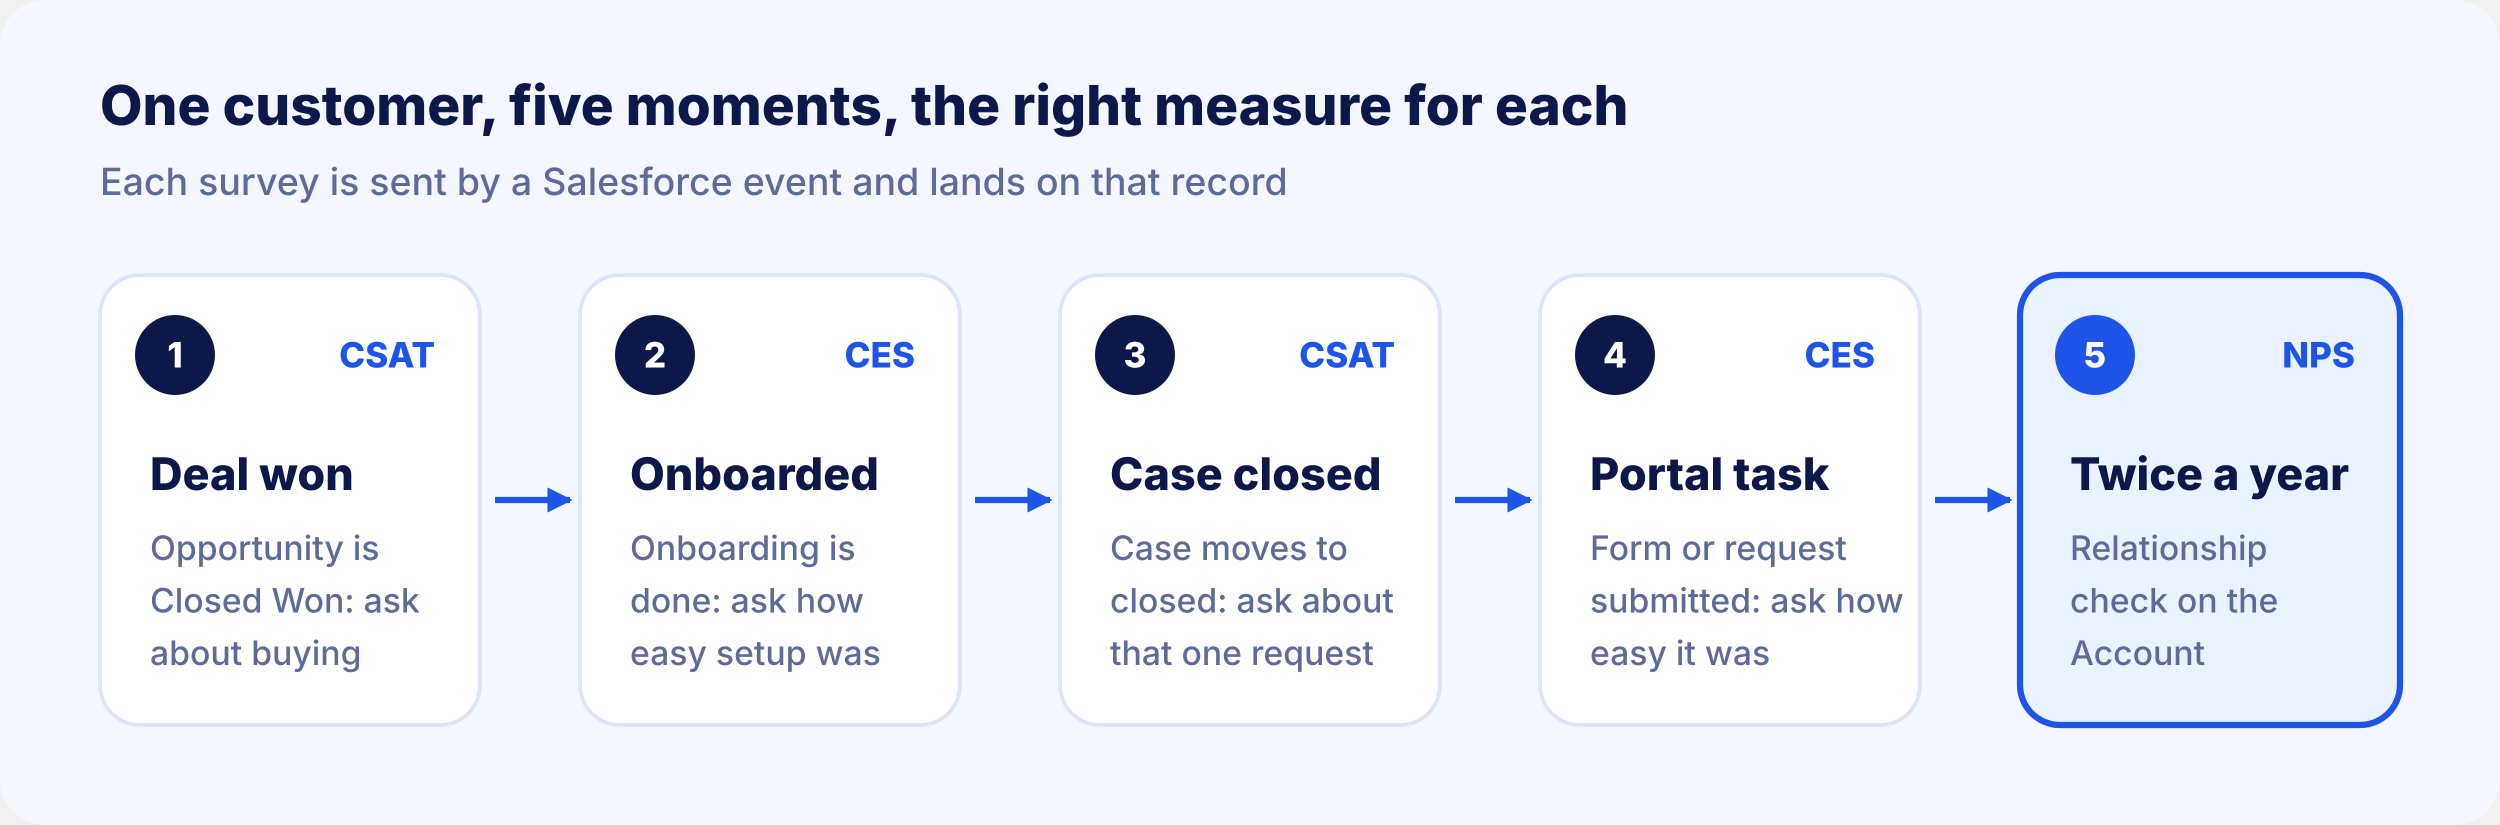
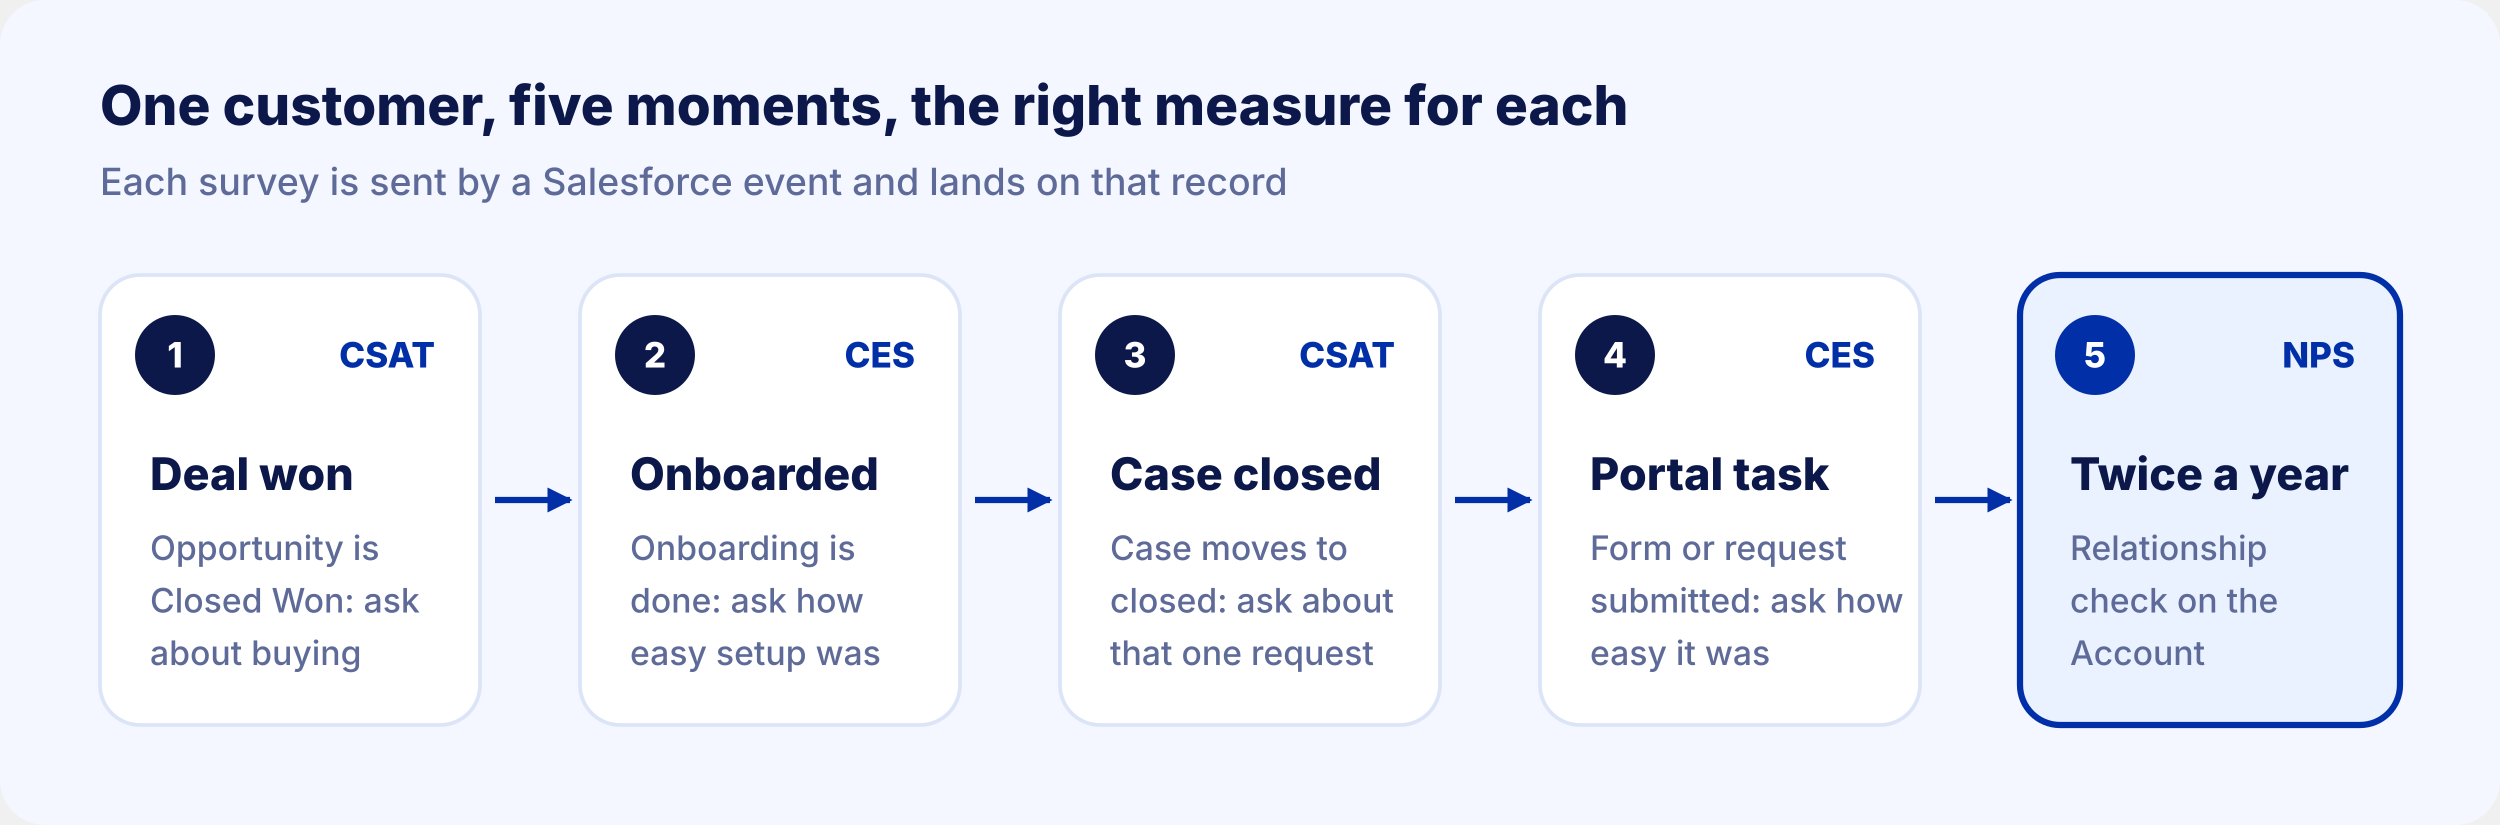
<svg xmlns="http://www.w3.org/2000/svg" viewBox="0 0 1000 330" role="img" aria-label="Five moments in one customer journey and the measure for each: deal won uses CSAT, onboarding complete uses CES, case closed uses CSAT, a portal task uses CES, and a relationship check twice a year uses NPS">
  <defs>
    <marker id="ah" viewBox="0 0 10 10" refX="8" refY="5" markerWidth="7" markerHeight="7" orient="auto-start-reverse">
-       <path d="M0 0L10 5L0 10z" fill="#1E54E8" />
+       <path d="M0 0L10 5L0 10z" fill="#002FA7" />
    </marker>
    <marker id="ahs" viewBox="0 0 10 10" refX="9" refY="5" markerWidth="4" markerHeight="4" orient="auto">
-       <path d="M0 0L10 5L0 10z" fill="#1E54E8" />
+       <path d="M0 0L10 5L0 10z" fill="#002FA7" />
    </marker>
    <marker id="aha" viewBox="0 0 10 10" refX="8" refY="5" markerWidth="5" markerHeight="5" orient="auto-start-reverse">
      <path d="M0 0L10 5L0 10z" fill="#E9A52B" />
    </marker>
    <marker id="ahr" viewBox="0 0 10 10" refX="8" refY="5" markerWidth="6" markerHeight="6" orient="auto-start-reverse">
      <path d="M0 0L10 5L0 10z" fill="#EB5757" />
    </marker>
    <marker id="ahg" viewBox="0 0 10 10" refX="8" refY="5" markerWidth="6" markerHeight="6" orient="auto-start-reverse">
      <path d="M0 0L10 5L0 10z" fill="#23A96A" />
    </marker>
  </defs>
  <rect width="1000" height="330" rx="18" fill="#F4F7FF" />
  <text x="40" y="50" font-size="22" font-weight="800" fill="#0C184A" text-anchor="start" font-family="Inter, Arial, sans-serif">One customer, five moments, the right measure for each</text>
  <text x="40" y="78" font-size="15" font-weight="500" fill="#5E6B98" text-anchor="start" font-family="Inter, Arial, sans-serif">Each survey is sent by a Salesforce event and lands on that record</text>
  <rect x="40.0" y="110" width="152.0" height="180" rx="16" fill="#FFFFFF" stroke="#DCE4F7" stroke-width="1.5" />
  <circle cx="70.0" cy="142" r="16" fill="#0C184A" />
  <text x="70.0" y="147" font-size="14" font-weight="800" fill="#FFFFFF" text-anchor="middle" font-family="Inter, Arial, sans-serif">1</text>
  <text x="60.0" y="196" font-size="18" font-weight="800" fill="#0C184A" text-anchor="start" font-family="Inter, Arial, sans-serif">Deal won</text>
  <text x="60.0" y="224" font-size="13.5" font-weight="500" fill="#5E6B98" text-anchor="start" font-family="Inter, Arial, sans-serif">Opportunity is</text>
  <text x="60.0" y="245" font-size="13.5" font-weight="500" fill="#5E6B98" text-anchor="start" font-family="Inter, Arial, sans-serif">Closed Won: ask</text>
  <text x="60.0" y="266" font-size="13.5" font-weight="500" fill="#5E6B98" text-anchor="start" font-family="Inter, Arial, sans-serif">about buying</text>
-   <text x="174.0" y="147" font-size="14" font-weight="800" fill="#1E54E8" text-anchor="end" font-family="Inter, Arial, sans-serif">CSAT</text>
-   <line x1="198.0" y1="200" x2="228.0" y2="200" stroke="#1E54E8" stroke-width="2.5" marker-end="url(#ahs)" />
+   <text x="174.0" y="147" font-size="14" font-weight="800" fill="#002FA7" text-anchor="end" font-family="Inter, Arial, sans-serif">CSAT</text>
+   <line x1="198.0" y1="200" x2="228.0" y2="200" stroke="#002FA7" stroke-width="2.5" marker-end="url(#ahs)" />
  <rect x="232.0" y="110" width="152.0" height="180" rx="16" fill="#FFFFFF" stroke="#DCE4F7" stroke-width="1.5" />
  <circle cx="262.0" cy="142" r="16" fill="#0C184A" />
  <text x="262.0" y="147" font-size="14" font-weight="800" fill="#FFFFFF" text-anchor="middle" font-family="Inter, Arial, sans-serif">2</text>
  <text x="252.0" y="196" font-size="18" font-weight="800" fill="#0C184A" text-anchor="start" font-family="Inter, Arial, sans-serif">Onboarded</text>
  <text x="252.0" y="224" font-size="13.5" font-weight="500" fill="#5E6B98" text-anchor="start" font-family="Inter, Arial, sans-serif">Onboarding is</text>
  <text x="252.0" y="245" font-size="13.5" font-weight="500" fill="#5E6B98" text-anchor="start" font-family="Inter, Arial, sans-serif">done: ask how</text>
  <text x="252.0" y="266" font-size="13.5" font-weight="500" fill="#5E6B98" text-anchor="start" font-family="Inter, Arial, sans-serif">easy setup was</text>
-   <text x="366.0" y="147" font-size="14" font-weight="800" fill="#1E54E8" text-anchor="end" font-family="Inter, Arial, sans-serif">CES</text>
-   <line x1="390.0" y1="200" x2="420.0" y2="200" stroke="#1E54E8" stroke-width="2.5" marker-end="url(#ahs)" />
+   <text x="366.0" y="147" font-size="14" font-weight="800" fill="#002FA7" text-anchor="end" font-family="Inter, Arial, sans-serif">CES</text>
+   <line x1="390.0" y1="200" x2="420.0" y2="200" stroke="#002FA7" stroke-width="2.5" marker-end="url(#ahs)" />
  <rect x="424.0" y="110" width="152.0" height="180" rx="16" fill="#FFFFFF" stroke="#DCE4F7" stroke-width="1.5" />
  <circle cx="454.0" cy="142" r="16" fill="#0C184A" />
  <text x="454.0" y="147" font-size="14" font-weight="800" fill="#FFFFFF" text-anchor="middle" font-family="Inter, Arial, sans-serif">3</text>
  <text x="444.0" y="196" font-size="18" font-weight="800" fill="#0C184A" text-anchor="start" font-family="Inter, Arial, sans-serif">Case closed</text>
  <text x="444.0" y="224" font-size="13.5" font-weight="500" fill="#5E6B98" text-anchor="start" font-family="Inter, Arial, sans-serif">Case moves to</text>
  <text x="444.0" y="245" font-size="13.5" font-weight="500" fill="#5E6B98" text-anchor="start" font-family="Inter, Arial, sans-serif">closed: ask about</text>
  <text x="444.0" y="266" font-size="13.5" font-weight="500" fill="#5E6B98" text-anchor="start" font-family="Inter, Arial, sans-serif">that one request</text>
-   <text x="558.0" y="147" font-size="14" font-weight="800" fill="#1E54E8" text-anchor="end" font-family="Inter, Arial, sans-serif">CSAT</text>
-   <line x1="582.0" y1="200" x2="612.0" y2="200" stroke="#1E54E8" stroke-width="2.5" marker-end="url(#ahs)" />
+   <text x="558.0" y="147" font-size="14" font-weight="800" fill="#002FA7" text-anchor="end" font-family="Inter, Arial, sans-serif">CSAT</text>
+   <line x1="582.0" y1="200" x2="612.0" y2="200" stroke="#002FA7" stroke-width="2.5" marker-end="url(#ahs)" />
  <rect x="616.0" y="110" width="152.0" height="180" rx="16" fill="#FFFFFF" stroke="#DCE4F7" stroke-width="1.5" />
  <circle cx="646.0" cy="142" r="16" fill="#0C184A" />
  <text x="646.0" y="147" font-size="14" font-weight="800" fill="#FFFFFF" text-anchor="middle" font-family="Inter, Arial, sans-serif">4</text>
  <text x="636.0" y="196" font-size="18" font-weight="800" fill="#0C184A" text-anchor="start" font-family="Inter, Arial, sans-serif">Portal task</text>
  <text x="636.0" y="224" font-size="13.5" font-weight="500" fill="#5E6B98" text-anchor="start" font-family="Inter, Arial, sans-serif">Form or request</text>
  <text x="636.0" y="245" font-size="13.5" font-weight="500" fill="#5E6B98" text-anchor="start" font-family="Inter, Arial, sans-serif">submitted: ask how</text>
  <text x="636.0" y="266" font-size="13.5" font-weight="500" fill="#5E6B98" text-anchor="start" font-family="Inter, Arial, sans-serif">easy it was</text>
-   <text x="750.0" y="147" font-size="14" font-weight="800" fill="#1E54E8" text-anchor="end" font-family="Inter, Arial, sans-serif">CES</text>
-   <line x1="774.0" y1="200" x2="804.0" y2="200" stroke="#1E54E8" stroke-width="2.5" marker-end="url(#ahs)" />
-   <rect x="808.0" y="110" width="152.0" height="180" rx="16" fill="#EAF1FF" stroke="#1E54E8" stroke-width="2.5" />
-   <circle cx="838.0" cy="142" r="16" fill="#1E54E8" />
+   <text x="750.0" y="147" font-size="14" font-weight="800" fill="#002FA7" text-anchor="end" font-family="Inter, Arial, sans-serif">CES</text>
+   <line x1="774.0" y1="200" x2="804.0" y2="200" stroke="#002FA7" stroke-width="2.5" marker-end="url(#ahs)" />
+   <rect x="808.0" y="110" width="152.0" height="180" rx="16" fill="#EAF1FF" stroke="#002FA7" stroke-width="2.5" />
+   <circle cx="838.0" cy="142" r="16" fill="#002FA7" />
  <text x="838.0" y="147" font-size="14" font-weight="800" fill="#FFFFFF" text-anchor="middle" font-family="Inter, Arial, sans-serif">5</text>
  <text x="828.0" y="196" font-size="18" font-weight="800" fill="#0C184A" text-anchor="start" font-family="Inter, Arial, sans-serif">Twice a year</text>
  <text x="828.0" y="224" font-size="13.5" font-weight="500" fill="#5E6B98" text-anchor="start" font-family="Inter, Arial, sans-serif">Relationship</text>
  <text x="828.0" y="245" font-size="13.5" font-weight="500" fill="#5E6B98" text-anchor="start" font-family="Inter, Arial, sans-serif">check on the</text>
  <text x="828.0" y="266" font-size="13.5" font-weight="500" fill="#5E6B98" text-anchor="start" font-family="Inter, Arial, sans-serif">Account</text>
-   <text x="942.0" y="147" font-size="14" font-weight="800" fill="#1E54E8" text-anchor="end" font-family="Inter, Arial, sans-serif">NPS</text>
+   <text x="942.0" y="147" font-size="14" font-weight="800" fill="#002FA7" text-anchor="end" font-family="Inter, Arial, sans-serif">NPS</text>
</svg>
